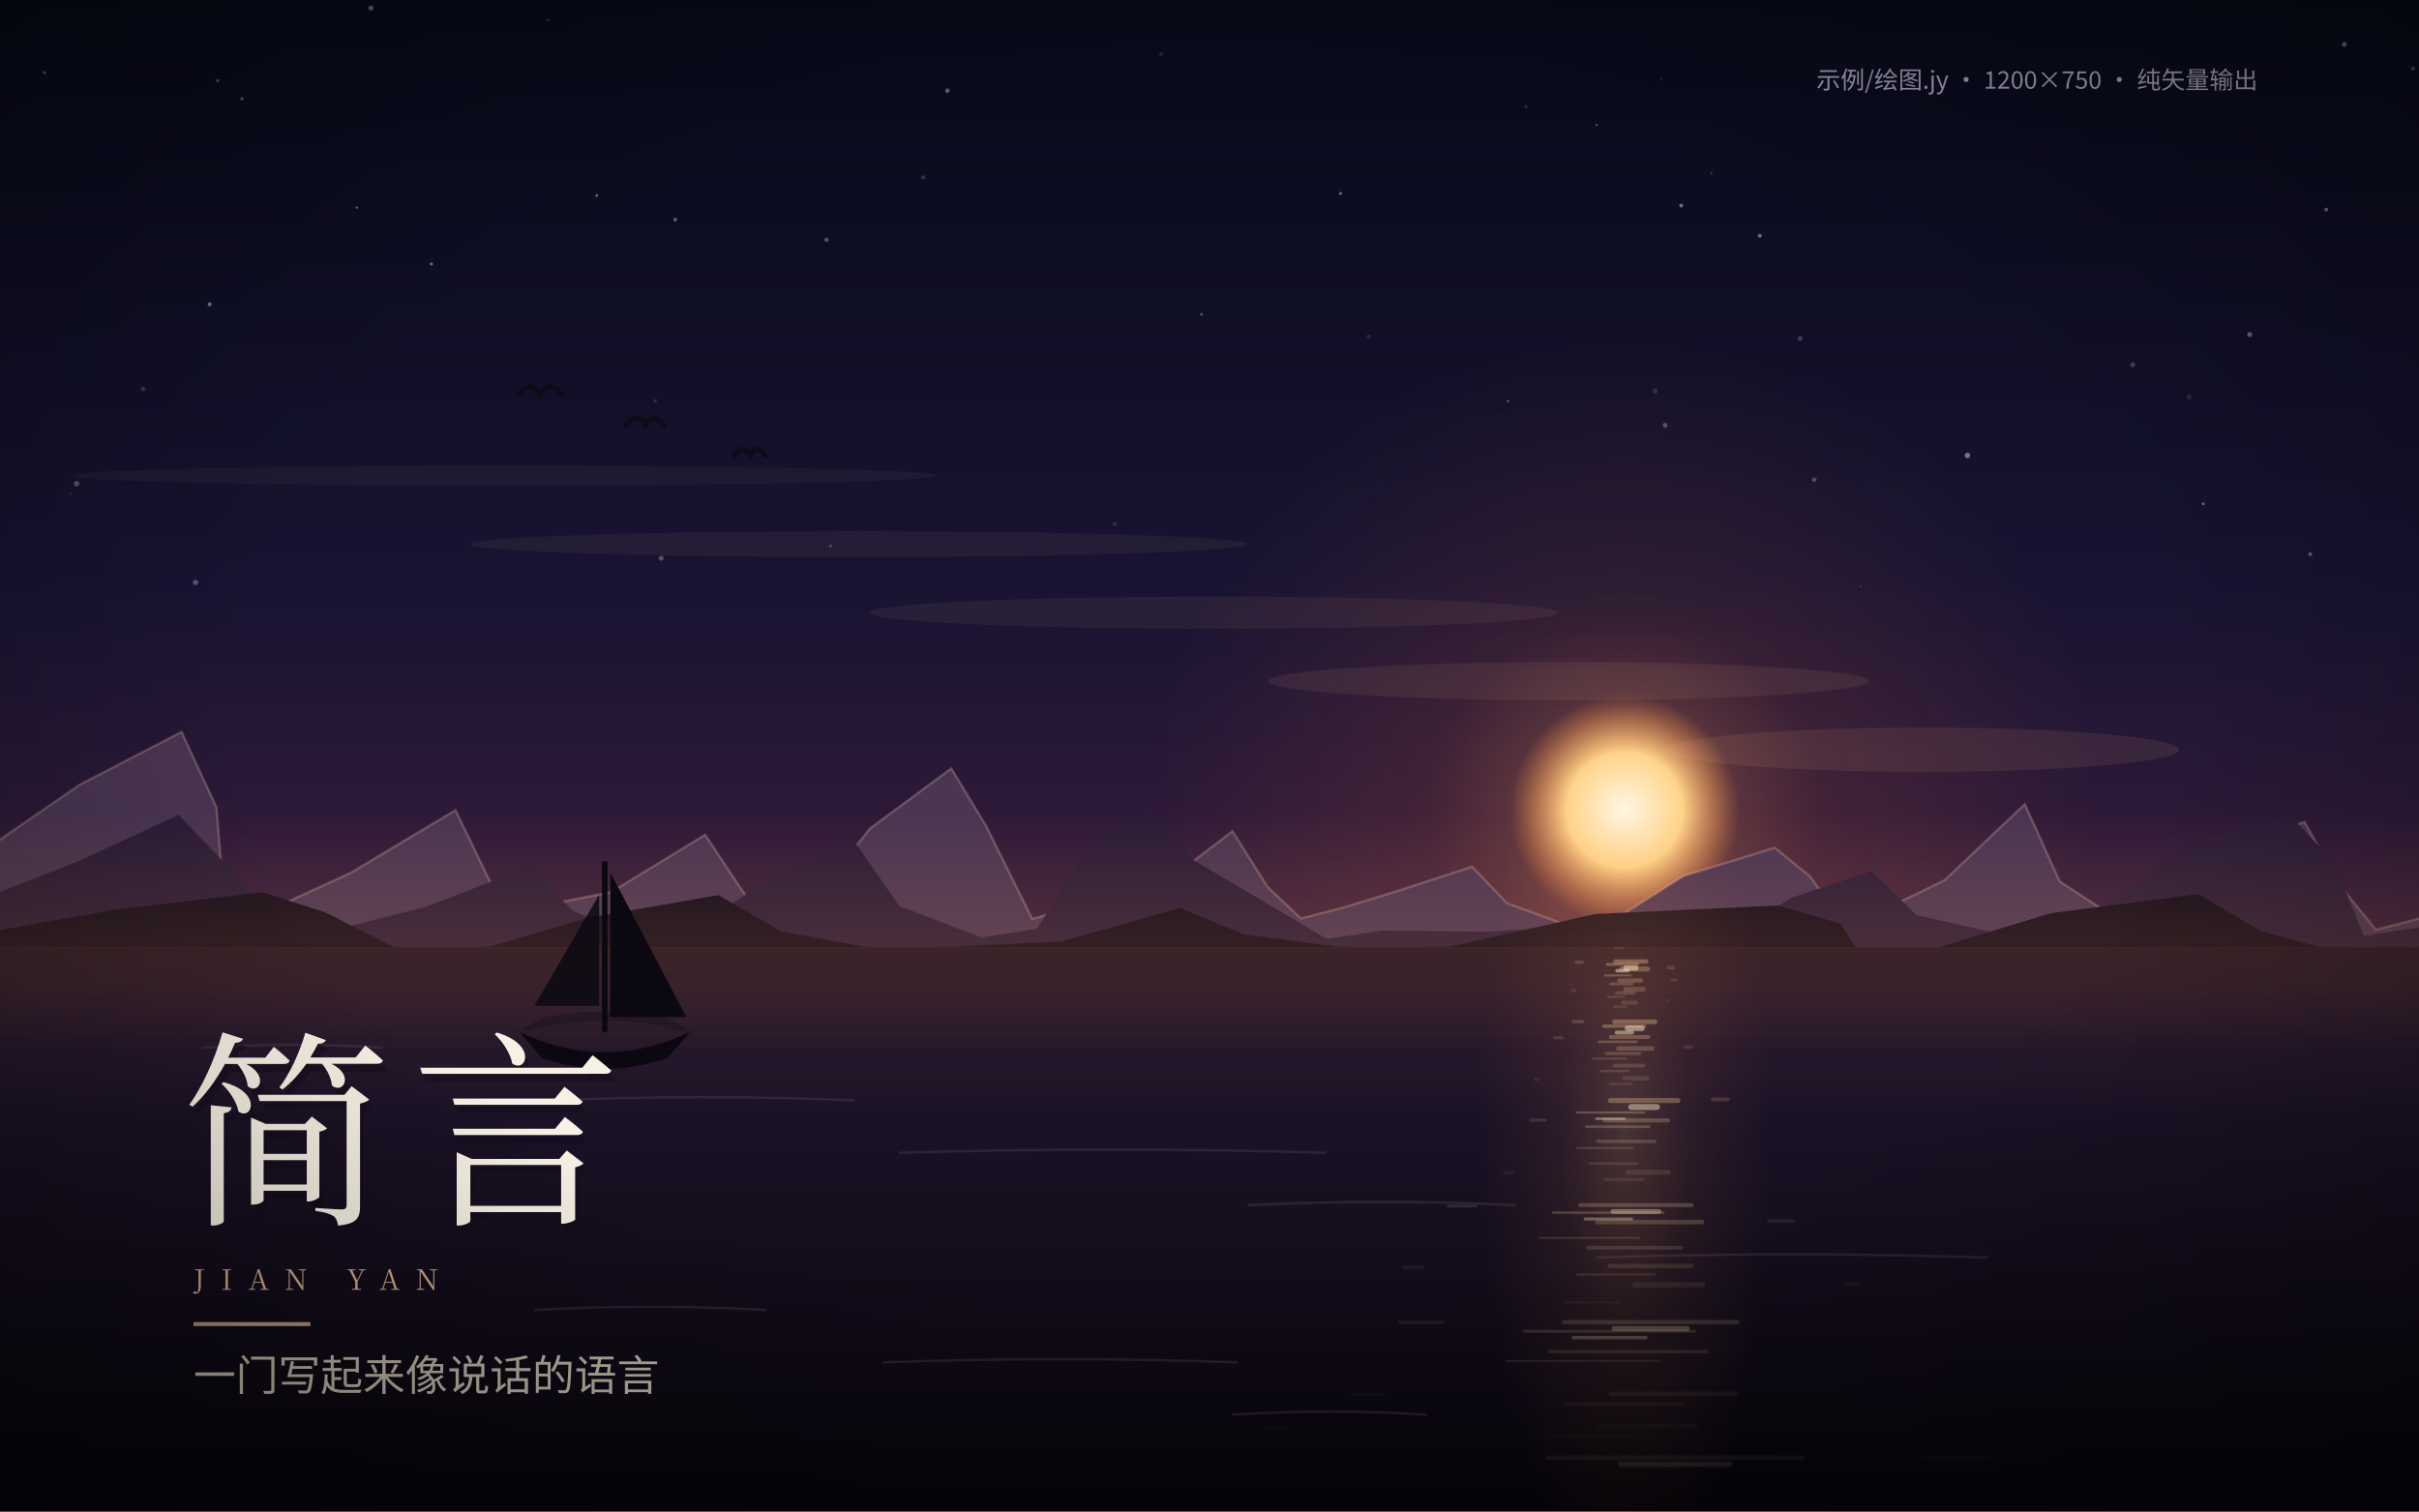
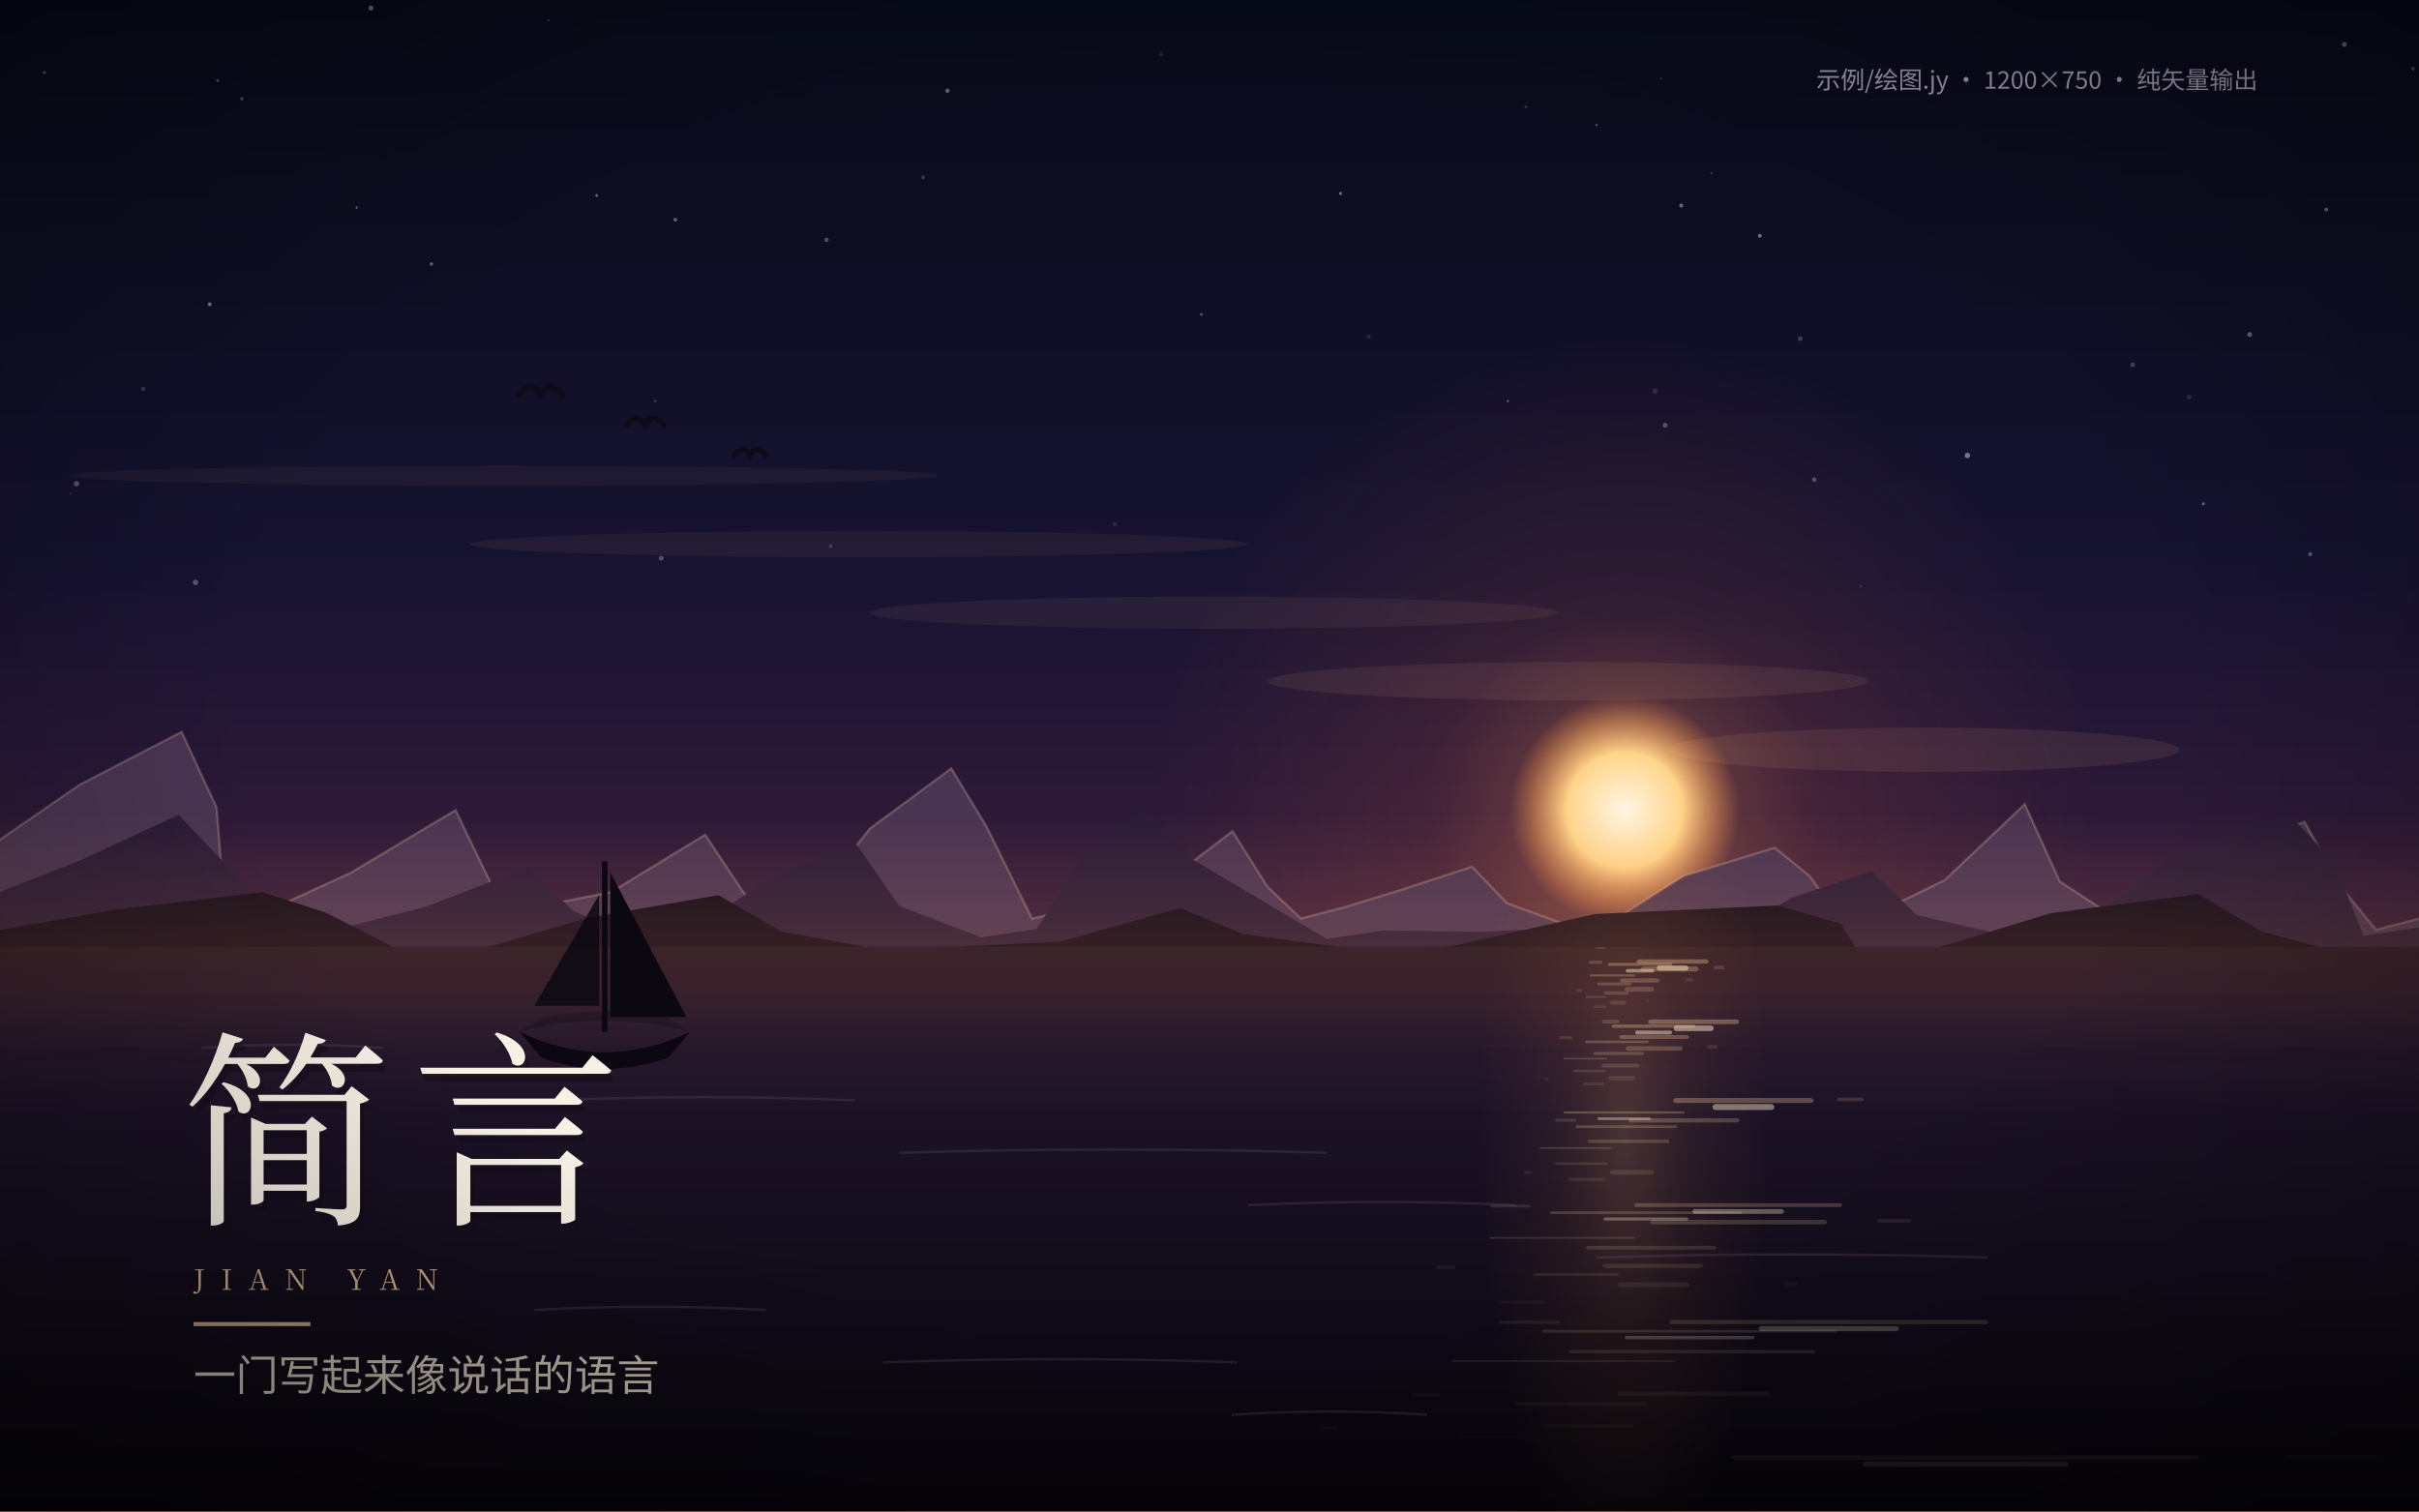
<svg xmlns="http://www.w3.org/2000/svg" width="1200" height="750" viewBox="0 0 1200 750">
  <defs>
    <linearGradient id="天" x1="0" y1="0" x2="0" y2="1">
      <stop offset="0" stop-color="#070a18" />
      <stop offset="0.38" stop-color="#171331" />
      <stop offset="0.66" stop-color="#3d1e3c" />
      <stop offset="0.88" stop-color="#873b38" />
      <stop offset="1" stop-color="#cf6b3c" />
    </linearGradient>
    <linearGradient id="海" x1="0" y1="0" x2="0" y2="1">
      <stop offset="0" stop-color="#3a2233" />
      <stop offset="0.30" stop-color="#1b1226" />
      <stop offset="1" stop-color="#06040a" />
    </linearGradient>
    <radialGradient id="日" cx="0.5" cy="0.5" r="0.5">
      <stop offset="0" stop-color="#fffaea" />
      <stop offset="0.50" stop-color="#ffd68c" />
      <stop offset="1" stop-color="#ff8a3d" stop-opacity="0" />
    </radialGradient>
    <radialGradient id="晕" cx="0.5" cy="0.5" r="0.5">
      <stop offset="0" stop-color="#ffb066" stop-opacity="0.40" />
      <stop offset="0.42" stop-color="#e2663f" stop-opacity="0.12" />
      <stop offset="1" stop-color="#e2663f" stop-opacity="0" />
    </radialGradient>
    <linearGradient id="暖雾" x1="0" y1="0" x2="0" y2="1">
      <stop offset="0" stop-color="#ff9a5a" stop-opacity="0" />
      <stop offset="0.55" stop-color="#ff9a5a" stop-opacity="0.14" />
      <stop offset="1" stop-color="#ff9a5a" stop-opacity="0" />
    </linearGradient>
    <linearGradient id="山影" x1="0" y1="0" x2="0" y2="1">
      <stop offset="0" stop-color="#0a0614" stop-opacity="0.60" />
      <stop offset="0.35" stop-color="#0a0614" stop-opacity="0.26" />
      <stop offset="0.72" stop-color="#0a0614" stop-opacity="0.07" />
      <stop offset="1" stop-color="#0a0614" stop-opacity="0" />
    </linearGradient>
    <radialGradient id="倒影底" cx="0.5" cy="0.5" r="0.5">
      <stop offset="0" stop-color="#ffbb78" stop-opacity="0.20" />
      <stop offset="0.45" stop-color="#ff9a52" stop-opacity="0.075" />
      <stop offset="1" stop-color="#ff8a3d" stop-opacity="0" />
    </radialGradient>
    <radialGradient id="暗角" cx="0.5" cy="0.46" r="0.72">
      <stop offset="0.55" stop-color="#000000" stop-opacity="0" />
      <stop offset="1" stop-color="#000000" stop-opacity="0.42" />
    </radialGradient>
  </defs>
  <rect width="1200" height="750" fill="url(#天)" />
  <circle cx="35" cy="245" r="0.6" fill="#e8e6ff" opacity="0.13" />
  <circle cx="596" cy="156" r="0.73" fill="#e8e6ff" opacity="0.31" />
  <circle cx="120" cy="49" r="0.85" fill="#e8e6ff" opacity="0.31" />
  <circle cx="757" cy="53" r="0.73" fill="#e8e6ff" opacity="0.17" />
  <circle cx="272" cy="10" r="0.6" fill="#e8e6ff" opacity="0.19" />
  <circle cx="821" cy="194" r="1.35" fill="#e8e6ff" opacity="0.13" />
  <circle cx="553" cy="260" r="1.1" fill="#e8e6ff" opacity="0.11" />
  <circle cx="104" cy="151" r="0.98" fill="#e8e6ff" opacity="0.46" />
  <circle cx="412" cy="271" r="0.85" fill="#e8e6ff" opacity="0.19" />
  <circle cx="849" cy="86" r="0.6" fill="#e8e6ff" opacity="0.19" />
  <circle cx="97" cy="289" r="1.35" fill="#e8e6ff" opacity="0.31" />
  <circle cx="335" cy="109" r="0.98" fill="#e8e6ff" opacity="0.34" />
  <circle cx="1154" cy="104" r="0.98" fill="#e8e6ff" opacity="0.39" />
  <circle cx="458" cy="88" r="0.98" fill="#e8e6ff" opacity="0.18" />
  <circle cx="824" cy="39" r="0.6" fill="#e8e6ff" opacity="0.13" />
  <circle cx="325" cy="199" r="0.85" fill="#e8e6ff" opacity="0.14" />
  <circle cx="923" cy="291" r="0.6" fill="#e8e6ff" opacity="0.13" />
  <circle cx="71" cy="193" r="1.1" fill="#e8e6ff" opacity="0.18" />
  <circle cx="1093" cy="250" r="0.73" fill="#e8e6ff" opacity="0.39" />
  <circle cx="792" cy="62" r="0.6" fill="#e8e6ff" opacity="0.32" />
  <circle cx="22" cy="36" r="0.85" fill="#e8e6ff" opacity="0.29" />
  <circle cx="873" cy="117" r="0.98" fill="#e8e6ff" opacity="0.42" />
  <circle cx="38" cy="240" r="1.35" fill="#e8e6ff" opacity="0.3" />
  <circle cx="665" cy="96" r="0.73" fill="#e8e6ff" opacity="0.46" />
  <circle cx="328" cy="277" r="1.23" fill="#e8e6ff" opacity="0.29" />
  <circle cx="576" cy="27" r="1.1" fill="#e8e6ff" opacity="0.1" />
  <circle cx="184" cy="4" r="1.23" fill="#e8e6ff" opacity="0.39" />
  <circle cx="470" cy="45" r="1.1" fill="#e8e6ff" opacity="0.38" />
  <circle cx="1197" cy="34" r="0.98" fill="#e8e6ff" opacity="0.25" />
  <circle cx="679" cy="167" r="1.1" fill="#e8e6ff" opacity="0.11" />
  <circle cx="893" cy="168" r="1.23" fill="#e8e6ff" opacity="0.21" />
  <circle cx="1116" cy="166" r="1.23" fill="#e8e6ff" opacity="0.36" />
  <circle cx="1086" cy="197" r="1.23" fill="#e8e6ff" opacity="0.12" />
  <circle cx="826" cy="211" r="1.23" fill="#e8e6ff" opacity="0.29" />
  <circle cx="108" cy="40" r="0.85" fill="#e8e6ff" opacity="0.26" />
  <circle cx="296" cy="97" r="0.73" fill="#e8e6ff" opacity="0.38" />
  <circle cx="976" cy="226" r="1.35" fill="#e8e6ff" opacity="0.46" />
  <circle cx="214" cy="131" r="0.85" fill="#e8e6ff" opacity="0.39" />
  <circle cx="834" cy="102" r="0.98" fill="#e8e6ff" opacity="0.41" />
  <circle cx="748" cy="199" r="0.6" fill="#e8e6ff" opacity="0.35" />
  <circle cx="900" cy="238" r="1.1" fill="#e8e6ff" opacity="0.29" />
  <circle cx="1146" cy="275" r="0.98" fill="#e8e6ff" opacity="0.34" />
  <circle cx="177" cy="103" r="0.6" fill="#e8e6ff" opacity="0.41" />
  <circle cx="1163" cy="22" r="1.23" fill="#e8e6ff" opacity="0.38" />
  <circle cx="410" cy="119" r="1.1" fill="#e8e6ff" opacity="0.28" />
  <circle cx="1058" cy="181" r="1.23" fill="#e8e6ff" opacity="0.23" />
  <circle cx="806" cy="402" r="235" fill="url(#晕)" />
  <circle cx="806" cy="402" r="57" fill="url(#日)" />
  <ellipse cx="250" cy="236" rx="215" ry="5" fill="#ffb98a" opacity="0.05" />
  <ellipse cx="426" cy="270" rx="193" ry="6.5" fill="#ffb98a" opacity="0.06" />
  <ellipse cx="602" cy="304" rx="171" ry="8" fill="#ffb98a" opacity="0.07" />
  <ellipse cx="778" cy="338" rx="149" ry="9.5" fill="#ffb98a" opacity="0.08" />
  <ellipse cx="954" cy="372" rx="127" ry="11" fill="#ffb98a" opacity="0.09" />
  <path d="M 257 196 Q 263.6 187.75 268 196 Q 272.4 187.75 279 196" fill="none" stroke="#0f0a18" stroke-width="2.6" stroke-linecap="round" />
  <path d="M 310.6 211 Q 316.24 203.95 320 211 Q 323.76 203.95 329.4 211" fill="none" stroke="#0f0a18" stroke-width="2.6" stroke-linecap="round" />
  <path d="M 364.2 226 Q 368.88 220.15 372 226 Q 375.12 220.15 379.8 226" fill="none" stroke="#0f0a18" stroke-width="2.6" stroke-linecap="round" />
  <path d="M -60 458 L 39.64 389.3 L 90.08 363.17 L 107.41 400.61 L 112 457.29 L 133.33 451.77 L 174.09 433.04 L 225.97 401.98 L 243.31 437.94 L 245.33 455.4 L 266.67 449.88 L 303.25 442.63 L 349.81 414.18 L 367.15 440.35 L 378.67 456.4 L 400 450.88 L 431.63 411.06 L 471.89 381.29 L 489.23 409.86 L 512 455.89 L 533.33 450.37 L 567.69 445.8 L 611.41 412.45 L 628.75 440.01 L 645.33 455.78 L 666.67 450.26 L 694.64 441.67 L 730.24 430.09 L 747.57 448.17 L 778.67 459.55 L 800 456.9 L 835.36 434.62 L 880.37 420.66 L 897.71 434.7 L 912 454.58 L 933.33 451.98 L 964.61 436.81 L 1004.43 399.03 L 1021.76 437.36 L 1045.33 452.81 L 1066.67 447.29 L 1100.34 423.38 L 1143.2 407.8 L 1160.53 439.09 L 1178.67 461.35 L 1200 455.83 L 1260 458 L 1260 480 L -60 480 Z" fill="#4a3552" />
  <path d="M -60 458 L 39.64 389.3 L 90.08 363.17 L 107.41 400.61 L 112 457.29 L 133.33 451.77 L 174.09 433.04 L 225.97 401.98 L 243.31 437.94 L 245.33 455.4 L 266.67 449.88 L 303.25 442.63 L 349.81 414.18 L 367.15 440.35 L 378.67 456.4 L 400 450.88 L 431.63 411.06 L 471.89 381.29 L 489.23 409.86 L 512 455.89 L 533.33 450.37 L 567.69 445.8 L 611.41 412.45 L 628.75 440.01 L 645.33 455.78 L 666.67 450.26 L 694.64 441.67 L 730.24 430.09 L 747.57 448.17 L 778.67 459.55 L 800 456.9 L 835.36 434.62 L 880.37 420.66 L 897.71 434.7 L 912 454.58 L 933.33 451.98 L 964.61 436.81 L 1004.43 399.03 L 1021.76 437.36 L 1045.33 452.81 L 1066.67 447.29 L 1100.34 423.38 L 1143.2 407.8 L 1160.53 439.09 L 1178.67 461.35 L 1200 455.83 L 1260 458" fill="none" stroke="#ffcfae" stroke-width="1.2" opacity="0.24" />
  <path d="M -60 466 L 38.98 427.3 L 88.59 404.33 L 110.88 427.68 L 144 464.27 L 171.43 460.07 L 211.38 449.87 L 262.22 430.32 L 284.5 452.11 L 315.43 465.59 L 342.86 461.39 L 378.49 438.28 L 423.84 417.51 L 446.13 449.58 L 486.86 465.12 L 514.29 460.92 L 538.18 423.32 L 568.59 401.09 L 590.88 426.03 L 658.29 465.94 L 685.71 461.74 L 734.92 462.33 L 797.55 459.18 L 819.84 463.25 L 829.71 465.83 L 857.14 464.97 L 888.52 445.55 L 928.46 432.2 L 950.74 454.06 L 1001.14 465.46 L 1028.57 462.23 L 1075.64 426.88 L 1135.54 404.14 L 1157.83 427.59 L 1172.57 464.36 L 1200 460.16 L 1260 466 L 1260 480 L -60 480 Z" fill="#2b1c37" />
  <path d="M -60 472 L 57.32 451.33 L 130.27 442.72 L 161.47 452.75 L 201.6 473.16 L 240 470.52 L 291.19 455.52 L 356.35 444.14 L 387.55 462.19 L 441.6 472.09 L 480 469.45 L 526.38 467.13 L 585.41 450.56 L 616.61 463.46 L 681.6 472.17 L 720 469.53 L 791.26 453.54 L 881.95 449.28 L 913.15 458.33 L 921.6 471.81 L 960 470.54 L 1017.45 453.08 L 1090.56 443.67 L 1121.76 462.1 L 1161.6 472.85 L 1200 470.21 L 1260 472 L 1260 480 L -60 480 Z" fill="#120c1b" />
  <rect x="0" y="470" width="1200" height="280" fill="url(#海)" />
  <rect x="0" y="470" width="1200" height="62" fill="url(#山影)" />
  <rect x="0" y="404" width="1200" height="116" fill="url(#暖雾)" />
  <ellipse cx="806" cy="560" rx="72" ry="225" fill="url(#倒影底)" />
-   <rect x="800.33" y="469.81" width="5.61" height="1.16" rx="0.58" fill="#ffd39c" opacity="0.11" />
-   <rect x="800.3" y="476.01" width="17.4" height="2.16" rx="1.08" fill="#ffd39c" opacity="0.32" />
-   <rect x="781.15" y="476.66" width="4.57" height="1.62" rx="0.76" fill="#ffcf9a" opacity="0.18" />
-   <rect x="805.17" y="479.01" width="7.65" height="2.6" rx="1.3" fill="#fff0d0" opacity="0.49" />
-   <rect x="796.71" y="477.77" width="16.44" height="1.47" rx="0.73" fill="#ffd39c" opacity="0.3" />
-   <rect x="801.32" y="480.77" width="7.23" height="1.76" rx="0.88" fill="#fff0d0" opacity="0.46" />
-   <rect x="803.11" y="479.59" width="15.51" height="2.47" rx="1.24" fill="#ffd39c" opacity="0.28" />
-   <rect x="826.88" y="479.17" width="4.05" height="1.85" rx="0.87" fill="#ffcf9a" opacity="0.16" />
-   <rect x="795.68" y="483.44" width="13.75" height="1.08" rx="0.54" fill="#ffd39c" opacity="0.25" />
-   <rect x="802.25" y="485.45" width="12.88" height="2.09" rx="1.04" fill="#ffd39c" opacity="0.23" />
-   <rect x="828.77" y="485.42" width="3.31" height="1.57" rx="0.73" fill="#ffcf9a" opacity="0.12" />
-   <rect x="798.37" y="487.53" width="12.02" height="1.39" rx="0.7" fill="#ffd39c" opacity="0.21" />
-   <rect x="805.23" y="489.67" width="11.14" height="2.4" rx="1.2" fill="#ffd39c" opacity="0.19" />
-   <rect x="779.41" y="490.56" width="2.83" height="1.8" rx="0.84" fill="#ffcf9a" opacity="0.1" />
-   <rect x="801.21" y="491.88" width="10.24" height="1.7" rx="0.85" fill="#ffd39c" opacity="0.17" />
-   <rect x="796.99" y="494.15" width="9.31" height="1.01" rx="0.5" fill="#ffd39c" opacity="0.15" />
-   <rect x="804.33" y="496.48" width="8.35" height="2.01" rx="1.01" fill="#ffd39c" opacity="0.13" />
-   <rect x="826.07" y="495.76" width="2.04" height="1.51" rx="0.7" fill="#ffcf9a" opacity="0.07" />
-   <rect x="799.94" y="498.88" width="7.33" height="1.32" rx="0.66" fill="#ffd39c" opacity="0.11" />
-   <rect x="799.72" y="505.84" width="22.48" height="2.32" rx="1.16" fill="#ffd39c" opacity="0.32" />
-   <rect x="779.8" y="506.04" width="5.91" height="1.74" rx="0.81" fill="#ffcf9a" opacity="0.18" />
-   <rect x="806.01" y="508.84" width="9.89" height="2.78" rx="1.39" fill="#fff0d0" opacity="0.48" />
-   <rect x="794.86" y="508.36" width="21.88" height="1.62" rx="0.81" fill="#ffd39c" opacity="0.3" />
-   <rect x="800.99" y="511.36" width="9.63" height="1.95" rx="0.97" fill="#fff0d0" opacity="0.45" />
-   <rect x="798.05" y="513.6" width="20.56" height="1.93" rx="0.97" fill="#ffd39c" opacity="0.26" />
-   <rect x="770.47" y="514.19" width="5.35" height="1.45" rx="0.68" fill="#ffcf9a" opacity="0.14" />
-   <rect x="792.59" y="516.32" width="19.81" height="1.24" rx="0.62" fill="#ffd39c" opacity="0.24" />
-   <rect x="801.75" y="519.09" width="18.99" height="2.24" rx="1.12" fill="#ffd39c" opacity="0.22" />
-   <rect x="834.95" y="518.6" width="4.9" height="1.68" rx="0.79" fill="#ffcf9a" opacity="0.12" />
-   <rect x="796.01" y="521.93" width="18.1" height="1.55" rx="0.77" fill="#ffd39c" opacity="0.2" />
-   <rect x="789.84" y="524.84" width="17.12" height="0.85" rx="0.43" fill="#ffd39c" opacity="0.18" />
-   <rect x="800.04" y="527.81" width="16.04" height="1.86" rx="0.93" fill="#ffd39c" opacity="0.16" />
-   <rect x="793.54" y="530.84" width="14.85" height="1.16" rx="0.58" fill="#ffd39c" opacity="0.14" />
-   <rect x="804.78" y="533.93" width="13.54" height="2.17" rx="1.08" fill="#ffd39c" opacity="0.12" />
-   <rect x="760.76" y="534.75" width="3.33" height="1.63" rx="0.76" fill="#ffcf9a" opacity="0.07" />
-   <rect x="797.95" y="537.09" width="12.1" height="1.47" rx="0.74" fill="#ffd39c" opacity="0.1" />
-   <rect x="797.59" y="544.81" width="36.02" height="2.48" rx="1.24" fill="#ffd39c" opacity="0.29" />
-   <rect x="848.62" y="544.56" width="9.48" height="1.86" rx="0.87" fill="#ffcf9a" opacity="0.16" />
-   <rect x="807.68" y="547.81" width="15.85" height="2.97" rx="1.49" fill="#fff0d0" opacity="0.44" />
-   <rect x="781.63" y="551.45" width="34.54" height="1.09" rx="0.54" fill="#ffd39c" opacity="0.25" />
-   <rect x="791.3" y="554.45" width="15.2" height="1.3" rx="0.65" fill="#fff0d0" opacity="0.38" />
-   <rect x="794.96" y="554.86" width="33.61" height="2.09" rx="1.05" fill="#ffd39c" opacity="0.23" />
-   <rect x="758.61" y="554.99" width="8.76" height="1.57" rx="0.73" fill="#ffcf9a" opacity="0.13" />
-   <rect x="786.25" y="558.34" width="32.54" height="1.4" rx="0.7" fill="#ffd39c" opacity="0.21" />
-   <rect x="791.82" y="565.48" width="29.96" height="1.7" rx="0.85" fill="#ffd39c" opacity="0.18" />
-   <rect x="781.97" y="569.14" width="28.43" height="1.01" rx="0.5" fill="#ffd39c" opacity="0.16" />
-   <rect x="788.11" y="576.67" width="24.82" height="1.32" rx="0.66" fill="#ffd39c" opacity="0.12" />
-   <rect x="806.2" y="580.52" width="22.72" height="2.32" rx="1.16" fill="#ffd39c" opacity="0.11" />
-   <rect x="745.81" y="580.89" width="5.61" height="1.74" rx="0.81" fill="#ffcf9a" opacity="0.06" />
-   <rect x="795.39" y="584.44" width="20.42" height="1.63" rx="0.81" fill="#ffd39c" opacity="0.09" />
-   <rect x="782.87" y="596.98" width="57.3" height="1.94" rx="0.97" fill="#ffd39c" opacity="0.22" />
-   <rect x="717.76" y="597.73" width="15.05" height="1.45" rx="0.68" fill="#ffcf9a" opacity="0.12" />
-   <rect x="798.91" y="599.98" width="25.21" height="2.32" rx="1.16" fill="#fff0d0" opacity="0.34" />
-   <rect x="769.93" y="601.09" width="55.89" height="1.24" rx="0.62" fill="#ffd39c" opacity="0.21" />
-   <rect x="785.58" y="604.09" width="24.59" height="1.49" rx="0.75" fill="#fff0d0" opacity="0.31" />
-   <rect x="791.19" y="605.26" width="54.27" height="2.25" rx="1.12" fill="#ffd39c" opacity="0.19" />
-   <rect x="876.55" y="604.93" width="14.16" height="1.69" rx="0.79" fill="#ffcf9a" opacity="0.1" />
-   <rect x="763.21" y="613.8" width="50.38" height="0.86" rx="0.43" fill="#ffd39c" opacity="0.15" />
-   <rect x="786.79" y="618.16" width="48.09" height="1.86" rx="0.93" fill="#ffd39c" opacity="0.14" />
-   <rect x="797.41" y="627.08" width="42.77" height="2.17" rx="1.09" fill="#ffd39c" opacity="0.11" />
-   <rect x="695.87" y="628.07" width="10.85" height="1.63" rx="0.76" fill="#ffcf9a" opacity="0.06" />
-   <rect x="781.69" y="631.64" width="39.72" height="1.47" rx="0.74" fill="#ffd39c" opacity="0.09" />
-   <rect x="809.62" y="636.26" width="36.39" height="2.48" rx="1.24" fill="#ffd39c" opacity="0.08" />
-   <rect x="914.02" y="636.16" width="9.03" height="1.86" rx="0.87" fill="#ffcf9a" opacity="0.04" />
-   <rect x="775.82" y="645.68" width="28.88" height="1.09" rx="0.54" fill="#ffd39c" opacity="0.05" />
-   <rect x="774.74" y="654.99" width="88.25" height="2.09" rx="1.05" fill="#ffd39c" opacity="0.15" />
-   <rect x="693.43" y="655.29" width="23.2" height="1.57" rx="0.73" fill="#ffcf9a" opacity="0.08" />
-   <rect x="799.45" y="657.99" width="38.83" height="2.51" rx="1.26" fill="#fff0d0" opacity="0.23" />
-   <rect x="755.58" y="659.86" width="85.78" height="1.4" rx="0.7" fill="#ffd39c" opacity="0.14" />
-   <rect x="779.6" y="662.86" width="37.74" height="1.68" rx="0.84" fill="#fff0d0" opacity="0.21" />
-   <rect x="767.85" y="669.8" width="79.99" height="1.71" rx="0.85" fill="#ffd39c" opacity="0.11" />
-   <rect x="746.75" y="674.86" width="76.64" height="1.01" rx="0.51" fill="#ffd39c" opacity="0.09" />
-   <rect x="797.96" y="690.43" width="64.69" height="2.33" rx="1.16" fill="#ffd39c" opacity="0.06" />
-   <rect x="670.63" y="690.96" width="16.46" height="1.74" rx="0.81" fill="#ffcf9a" opacity="0.03" />
-   <rect x="775.29" y="695.75" width="60.04" height="1.63" rx="0.82" fill="#ffd39c" opacity="0.05" />
-   <rect x="792.55" y="706.57" width="49.66" height="1.94" rx="0.97" fill="#ffd39c" opacity="0.03" />
-   <rect x="627.48" y="707.49" width="12.21" height="1.46" rx="0.68" fill="#ffcf9a" opacity="0.02" />
-   <rect x="767.73" y="712.08" width="43.93" height="1.25" rx="0.62" fill="#ffd39c" opacity="0.02" />
-   <rect x="766.52" y="722.15" width="128.69" height="2.25" rx="1.13" fill="#ffd39c" opacity="0.06" />
-   <rect x="953.34" y="721.99" width="33.86" height="1.69" rx="0.79" fill="#ffcf9a" opacity="0.03" />
-   <rect x="802.55" y="725.15" width="56.62" height="2.7" rx="1.35" fill="#fff0d0" opacity="0.09" />
+   <rect x="791.66" y="469.81" width="4.93" height="1.16" rx="0.72" fill="#ffd39c" opacity="0.11" />
+   <rect x="811.87" y="476.01" width="35.72" height="2.16" rx="1.34" fill="#ffd39c" opacity="0.32" />
+   <rect x="788.12" y="476.66" width="6.82" height="1.62" rx="0.76" fill="#ffcf9a" opacity="0.18" />
+   <rect x="821.87" y="479.01" width="15.71" height="2.6" rx="1.3" fill="#fff0d0" opacity="0.49" />
+   <rect x="797.52" y="477.77" width="32.06" height="1.47" rx="0.91" fill="#ffd39c" opacity="0.3" />
+   <rect x="806.5" y="480.77" width="14.11" height="1.76" rx="0.88" fill="#fff0d0" opacity="0.46" />
+   <rect x="814.01" y="479.59" width="28.65" height="2.47" rx="1.53" fill="#ffd39c" opacity="0.28" />
+   <rect x="849.99" y="479.17" width="5.47" height="1.85" rx="0.87" fill="#ffcf9a" opacity="0.16" />
+   <rect x="788.61" y="483.44" width="22.51" height="1.08" rx="0.67" fill="#ffd39c" opacity="0.25" />
+   <rect x="803.51" y="485.45" width="19.73" height="2.09" rx="1.29" fill="#ffd39c" opacity="0.23" />
+   <rect x="836.19" y="485.42" width="3.77" height="1.57" rx="0.73" fill="#ffcf9a" opacity="0.12" />
+   <rect x="792.33" y="487.53" width="17.13" height="1.39" rx="0.86" fill="#ffd39c" opacity="0.21" />
+   <rect x="805.83" y="489.67" width="14.7" height="2.4" rx="1.49" fill="#ffd39c" opacity="0.19" />
+   <rect x="782.02" y="490.56" width="2.81" height="1.8" rx="0.84" fill="#ffcf9a" opacity="0.1" />
+   <rect x="795.62" y="491.88" width="12.42" height="1.7" rx="1.05" fill="#ffd39c" opacity="0.17" />
+   <rect x="786.48" y="494.15" width="10.29" height="1.01" rx="0.62" fill="#ffd39c" opacity="0.15" />
+   <rect x="798.51" y="496.48" width="8.32" height="2.01" rx="1.25" fill="#ffd39c" opacity="0.13" />
+   <rect x="816.35" y="495.76" width="1.59" height="1.51" rx="0.7" fill="#ffcf9a" opacity="0.07" />
+   <rect x="790.42" y="498.88" width="6.5" height="1.32" rx="0.82" fill="#ffd39c" opacity="0.11" />
+   <rect x="817.59" y="505.84" width="45.17" height="2.32" rx="1.44" fill="#ffd39c" opacity="0.32" />
+   <rect x="794.66" y="506.04" width="8.63" height="1.74" rx="0.81" fill="#ffcf9a" opacity="0.18" />
+   <rect x="830.23" y="508.84" width="19.87" height="2.78" rx="1.39" fill="#fff0d0" opacity="0.48" />
+   <rect x="799.48" y="508.36" width="41.64" height="1.62" rx="1.01" fill="#ffd39c" opacity="0.3" />
+   <rect x="811.14" y="511.36" width="18.32" height="1.95" rx="0.97" fill="#fff0d0" opacity="0.45" />
+   <rect x="803.1" y="513.6" width="34.8" height="1.93" rx="1.2" fill="#ffd39c" opacity="0.26" />
+   <rect x="773.45" y="514.19" width="6.65" height="1.45" rx="0.68" fill="#ffcf9a" opacity="0.14" />
+   <rect x="786.35" y="516.32" width="31.47" height="1.24" rx="0.77" fill="#ffd39c" opacity="0.24" />
+   <rect x="806.43" y="519.09" width="28.22" height="2.24" rx="1.39" fill="#ffd39c" opacity="0.22" />
+   <rect x="846.63" y="518.6" width="5.39" height="1.68" rx="0.79" fill="#ffcf9a" opacity="0.12" />
+   <rect x="790.47" y="521.93" width="25.03" height="1.55" rx="0.96" fill="#ffd39c" opacity="0.2" />
+   <rect x="775.48" y="524.84" width="21.93" height="0.85" rx="0.53" fill="#ffd39c" opacity="0.18" />
+   <rect x="794.38" y="527.81" width="18.91" height="1.86" rx="1.15" fill="#ffd39c" opacity="0.16" />
+   <rect x="780.47" y="530.84" width="16.01" height="1.16" rx="0.72" fill="#ffd39c" opacity="0.14" />
+   <rect x="798" y="533.93" width="13.22" height="2.17" rx="1.34" fill="#ffd39c" opacity="0.12" />
+   <rect x="766.11" y="534.75" width="2.52" height="1.63" rx="0.76" fill="#ffcf9a" opacity="0.07" />
+   <rect x="785.38" y="537.09" width="10.58" height="1.47" rx="0.91" fill="#ffd39c" opacity="0.1" />
+   <rect x="830.03" y="544.81" width="69.65" height="2.48" rx="1.54" fill="#ffd39c" opacity="0.29" />
+   <rect x="911.22" y="544.56" width="13.31" height="1.86" rx="0.87" fill="#ffcf9a" opacity="0.16" />
+   <rect x="849.53" y="547.81" width="30.65" height="2.97" rx="1.49" fill="#fff0d0" opacity="0.44" />
+   <rect x="775.66" y="551.45" width="59.97" height="1.09" rx="0.67" fill="#ffd39c" opacity="0.25" />
+   <rect x="792.45" y="554.45" width="26.39" height="1.3" rx="0.65" fill="#fff0d0" opacity="0.38" />
+   <rect x="807.81" y="554.86" width="55.09" height="2.09" rx="1.3" fill="#ffd39c" opacity="0.23" />
+   <rect x="771.48" y="554.99" width="10.52" height="1.57" rx="0.73" fill="#ffcf9a" opacity="0.13" />
+   <rect x="781.7" y="558.34" width="50.2" height="1.4" rx="0.86" fill="#ffd39c" opacity="0.21" />
+   <rect x="787.63" y="565.48" width="40.48" height="1.7" rx="1.06" fill="#ffd39c" opacity="0.18" />
+   <rect x="763.85" y="569.14" width="35.69" height="1.01" rx="0.63" fill="#ffd39c" opacity="0.16" />
+   <rect x="771.1" y="576.67" width="26.44" height="1.32" rx="0.82" fill="#ffd39c" opacity="0.12" />
+   <rect x="798.5" y="580.52" width="22.04" height="2.32" rx="1.44" fill="#ffd39c" opacity="0.11" />
+   <rect x="755.78" y="580.89" width="4.2" height="1.74" rx="0.81" fill="#ffcf9a" opacity="0.06" />
+   <rect x="778.23" y="584.44" width="17.84" height="1.63" rx="1.01" fill="#ffd39c" opacity="0.09" />
+   <rect x="810.68" y="596.98" width="103.15" height="1.94" rx="1.2" fill="#ffd39c" opacity="0.22" />
+   <rect x="739.43" y="597.73" width="19.71" height="1.45" rx="0.68" fill="#ffcf9a" opacity="0.12" />
+   <rect x="839.56" y="599.98" width="45.38" height="2.32" rx="1.16" fill="#fff0d0" opacity="0.34" />
+   <rect x="768.75" y="601.09" width="95.46" height="1.24" rx="0.77" fill="#ffd39c" opacity="0.21" />
+   <rect x="795.48" y="604.09" width="42" height="1.49" rx="0.75" fill="#fff0d0" opacity="0.31" />
+   <rect x="818.59" y="605.26" width="87.72" height="2.25" rx="1.39" fill="#ffd39c" opacity="0.19" />
+   <rect x="931.36" y="604.93" width="16.76" height="1.69" rx="0.79" fill="#ffcf9a" opacity="0.1" />
+   <rect x="738.95" y="613.8" width="72.24" height="0.86" rx="0.53" fill="#ffd39c" opacity="0.15" />
+   <rect x="786.75" y="618.16" width="64.59" height="1.86" rx="1.15" fill="#ffd39c" opacity="0.14" />
+   <rect x="795" y="627.08" width="49.66" height="2.17" rx="1.35" fill="#ffd39c" opacity="0.11" />
+   <rect x="712.45" y="628.07" width="9.48" height="1.63" rx="0.76" fill="#ffcf9a" opacity="0.06" />
+   <rect x="760.59" y="631.64" width="42.49" height="1.47" rx="0.91" fill="#ffd39c" opacity="0.09" />
+   <rect x="802.39" y="636.26" width="35.59" height="2.48" rx="1.54" fill="#ffd39c" opacity="0.08" />
+   <rect x="884.99" y="636.16" width="6.79" height="1.86" rx="0.87" fill="#ffcf9a" opacity="0.04" />
+   <rect x="743.08" y="645.68" width="22.84" height="1.09" rx="0.68" fill="#ffd39c" opacity="0.05" />
+   <rect x="828.13" y="654.99" width="158.16" height="2.09" rx="1.3" fill="#ffd39c" opacity="0.15" />
+   <rect x="743.79" y="655.29" width="30.22" height="1.57" rx="0.73" fill="#ffcf9a" opacity="0.08" />
+   <rect x="872.41" y="657.99" width="69.59" height="2.51" rx="1.26" fill="#fff0d0" opacity="0.23" />
+   <rect x="765.12" y="659.86" width="146.13" height="1.4" rx="0.87" fill="#ffd39c" opacity="0.14" />
+   <rect x="806.04" y="662.86" width="64.3" height="1.68" rx="0.84" fill="#fff0d0" opacity="0.21" />
+   <rect x="778.49" y="669.8" width="122.12" height="1.71" rx="1.06" fill="#ffd39c" opacity="0.11" />
+   <rect x="720.46" y="674.86" width="110.25" height="1.01" rx="0.63" fill="#ffd39c" opacity="0.09" />
+   <rect x="802.46" y="690.43" width="75.9" height="2.33" rx="1.44" fill="#ffd39c" opacity="0.06" />
+   <rect x="699.85" y="690.96" width="14.49" height="1.74" rx="0.81" fill="#ffcf9a" opacity="0.03" />
+   <rect x="751.43" y="695.75" width="65.1" height="1.63" rx="1.01" fill="#ffd39c" opacity="0.05" />
+   <rect x="765.63" y="706.57" width="44.92" height="1.94" rx="1.2" fill="#ffd39c" opacity="0.03" />
+   <rect x="654.81" y="707.49" width="8.57" height="1.46" rx="0.68" fill="#ffcf9a" opacity="0.02" />
+   <rect x="724.33" y="712.08" width="35.69" height="1.25" rx="0.77" fill="#ffd39c" opacity="0.02" />
+   <rect x="859.37" y="722.15" width="231.5" height="2.25" rx="1.4" fill="#ffd39c" opacity="0.06" />
+   <rect x="1135.14" y="721.99" width="44.24" height="1.69" rx="0.79" fill="#ffcf9a" opacity="0.03" />
+   <rect x="924.19" y="725.15" width="101.86" height="2.7" rx="1.35" fill="#fff0d0" opacity="0.09" />
  <path d="M 100 520 Q 145 516.8 190 520" fill="none" stroke="#8d6a86" stroke-width="1.2" opacity="0.20" />
  <path d="M 273 546 Q 348.5 542.8 424 546" fill="none" stroke="#8d6a86" stroke-width="1.2" opacity="0.20" />
  <path d="M 446 572 Q 552 568.8 658 572" fill="none" stroke="#8d6a86" stroke-width="1.2" opacity="0.20" />
  <path d="M 619 598 Q 685.5 594.8 752 598" fill="none" stroke="#8d6a86" stroke-width="1.2" opacity="0.20" />
  <path d="M 792 624 Q 889 620.8 986 624" fill="none" stroke="#8d6a86" stroke-width="1.2" opacity="0.20" />
  <path d="M 265 650 Q 322.5 646.8 380 650" fill="none" stroke="#8d6a86" stroke-width="1.2" opacity="0.20" />
  <path d="M 438 676 Q 526 672.8 614 676" fill="none" stroke="#8d6a86" stroke-width="1.2" opacity="0.20" />
  <path d="M 611 702 Q 659.5 698.8 708 702" fill="none" stroke="#8d6a86" stroke-width="1.2" opacity="0.20" />
  <g transform="translate(300 512) scale(0.92)" fill="#0b0812">
    <path d="M -46 0 Q 0 22 46 0 L 34 14 Q 0 26 -34 14 Z" />
    <rect x="-1.5" y="-92" width="3" height="92" />
    <path d="M 3 -86 L 44 -8 L 3 -8 Z" />
    <path d="M -3 -74 L -38 -14 L -3 -14 Z" opacity="0.85" />
  </g>
  <g transform="translate(300 512) scale(0.92 -0.5)" fill="#0b0812" opacity="0.28">
    <path d="M -46 0 Q 0 22 46 0 L 34 14 Q 0 26 -34 14 Z" />
  </g>
  <g font-family="'Noto Serif CJK SC','Songti SC',serif">
    <text x="92" y="604" font-size="104" fill="#120c18" opacity="0.5" letter-spacing="10">简言</text>
    <text x="90" y="600" font-size="104" fill="#f7f0e4" letter-spacing="10">简言</text>
    <text x="96" y="640" font-size="14" fill="#c9a887" letter-spacing="8">JIAN YAN</text>
  </g>
  <rect x="96" y="656" width="58" height="2" fill="#c9a887" opacity="0.85" />
  <g font-family="'Noto Sans CJK SC','PingFang SC',sans-serif">
    <text x="96" y="690" font-size="21" fill="#bab0a2">一门写起来像说话的语言</text>
    <text x="1120" y="44" font-size="12" fill="#9c92aa" text-anchor="end">示例/绘图.jy · 1200×750 · 纯矢量输出</text>
  </g>
  <rect width="1200" height="750" fill="url(#暗角)" />
</svg>
